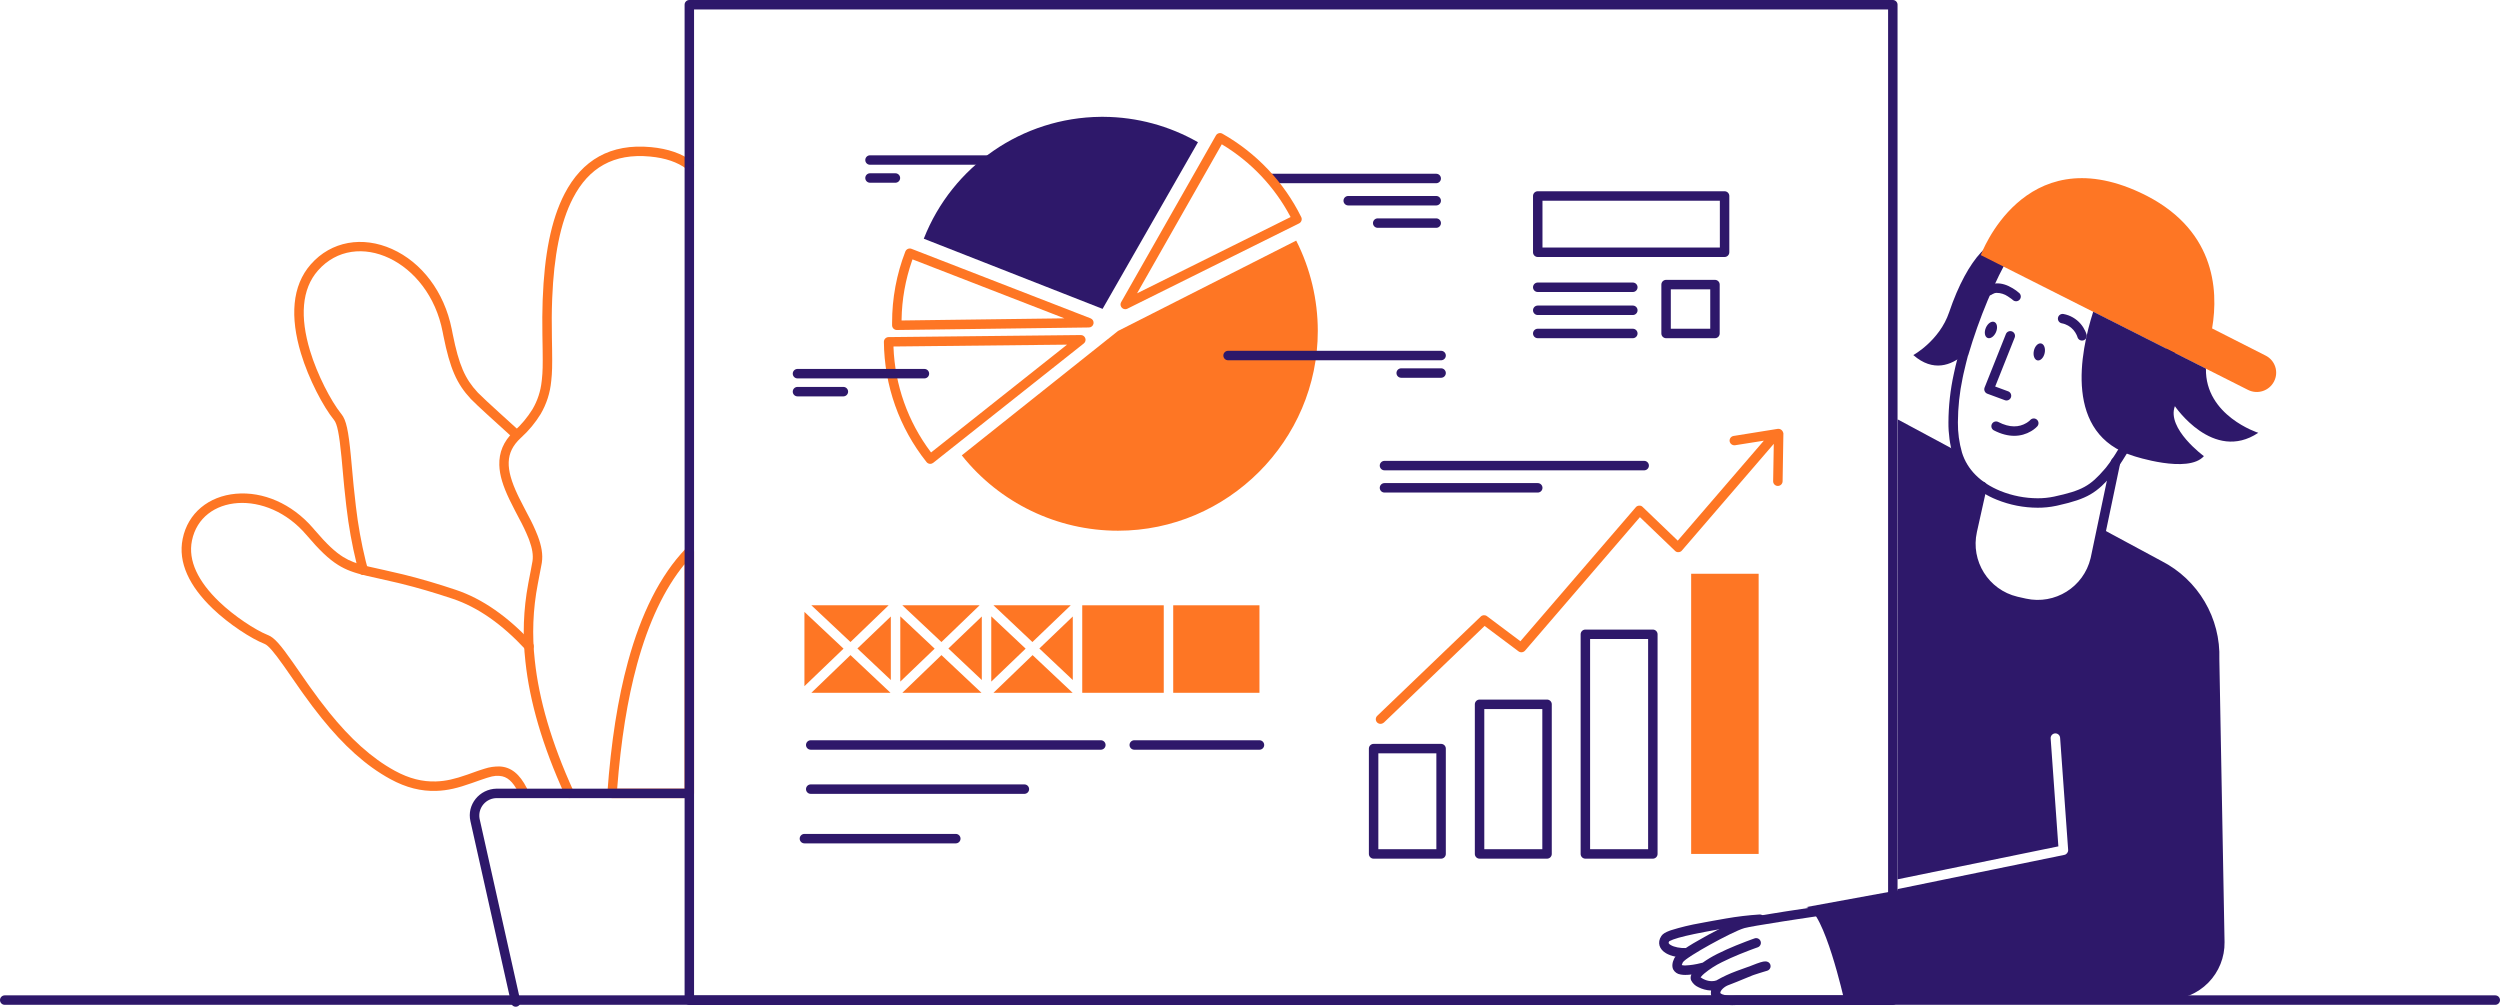
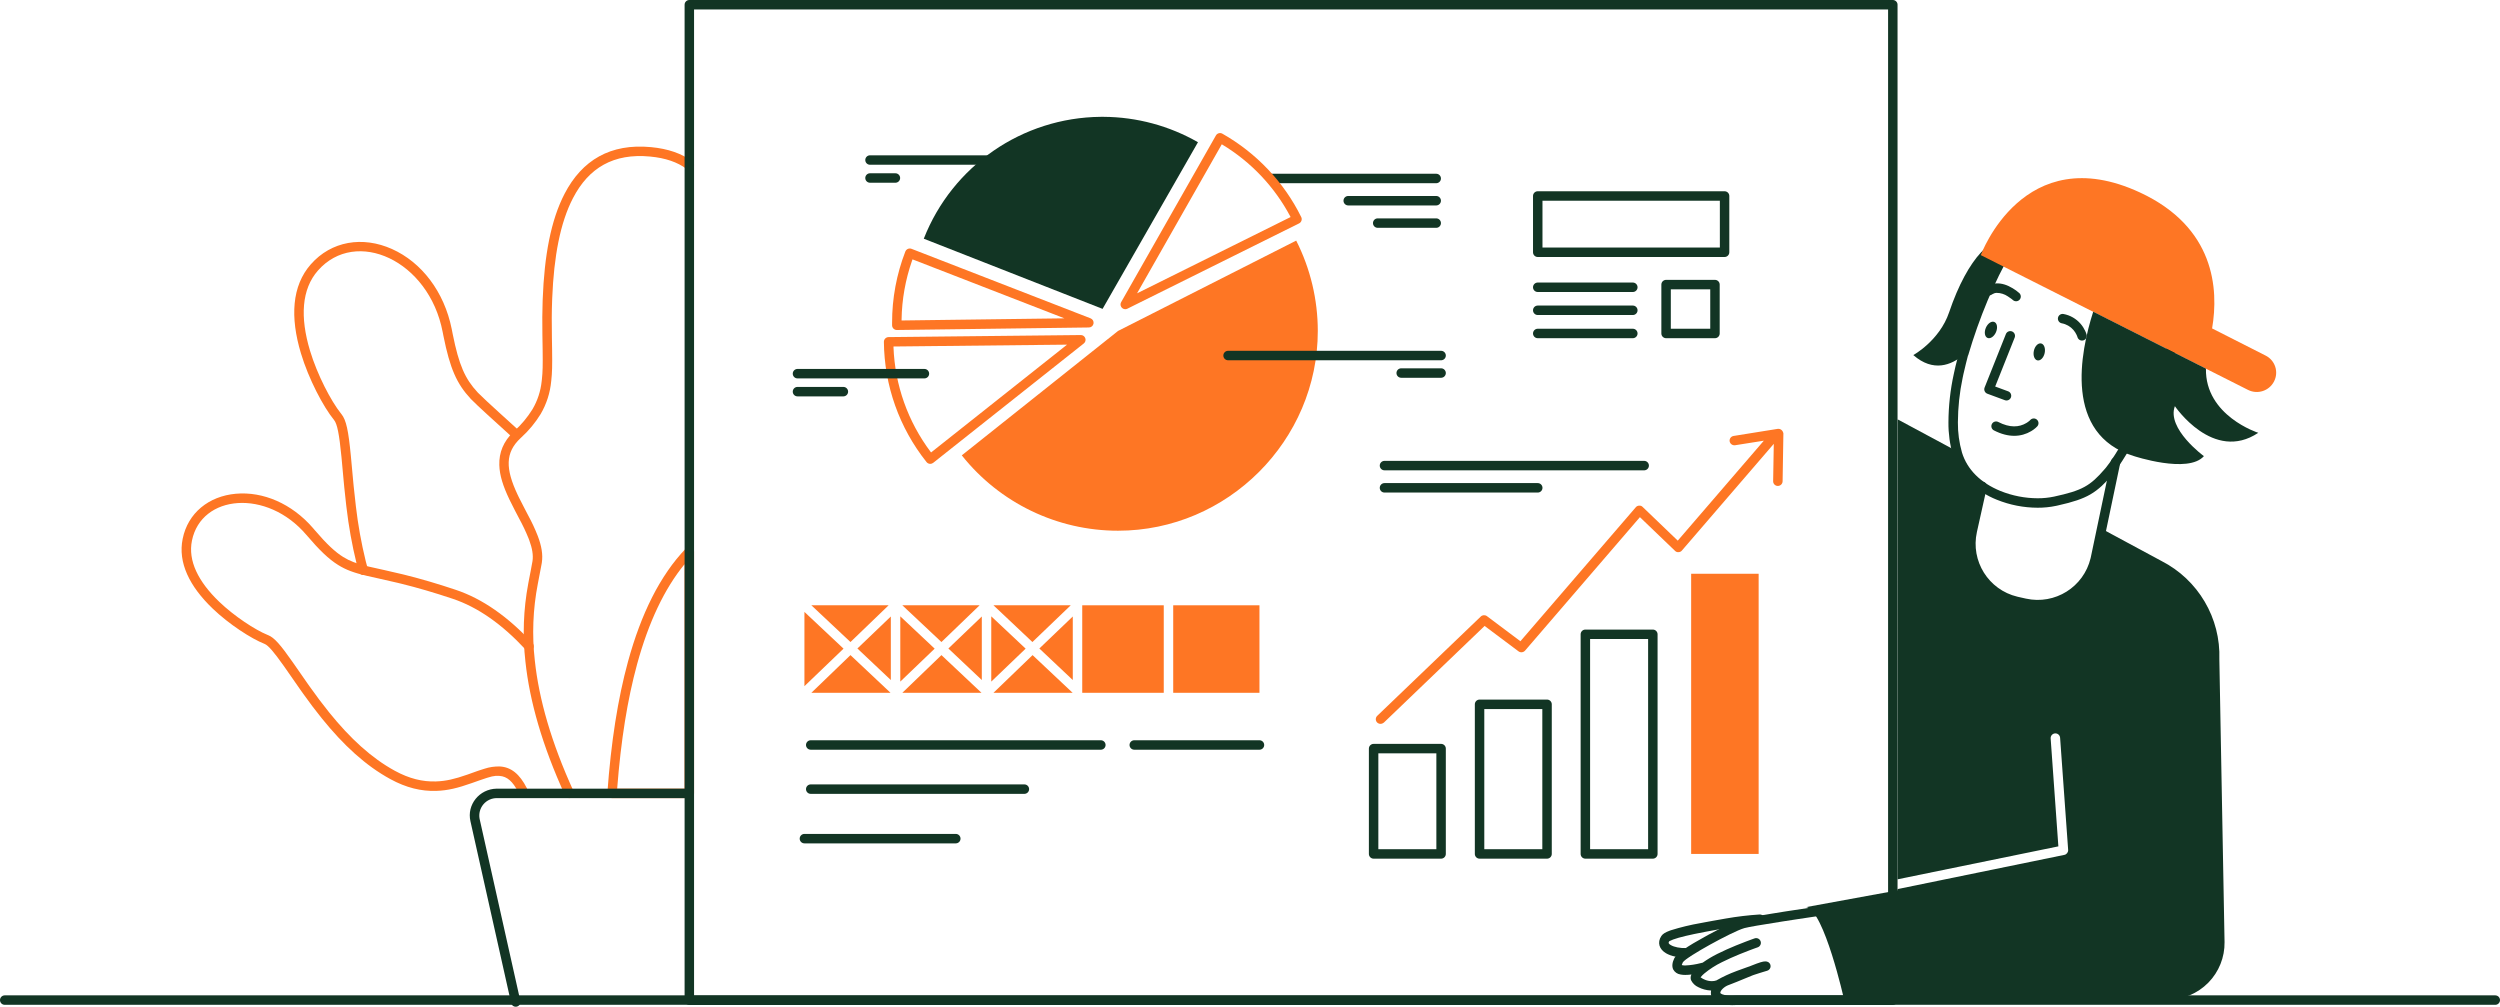
<svg xmlns="http://www.w3.org/2000/svg" viewBox="0 0 1585.6 638.5">
  <g id="graphs_and_statistics_outline_II" data-name="graphs and statistics/outline_II" transform="translate(2.6 2.6)">
    <g id="graphs_and_statistics_outline_II-2" data-name="graphs and statistics/outline_II">
      <g id="graphs_and_statistics_outline_II-3" data-name="graphs and statistics_outline_II">
        <g id="flower_1_" transform="translate(115 93)">
          <g id="leaves_1_">
            <g id="leaf_IV_1_" transform="translate(72 60)">
              <path id="Path" d="M10.529,14.177C23.51-.563,43.377-3.859,62.046,4.522,80.732,12.911,95.118,31.493,99.884,55.27l.472,2.411.164.822c3.947,19.6,7.747,28.251,15.8,36.919l.28.3c4.264,4.432,22.753,20.943,25.431,23.452a3,3,0,1,1-4.1,4.378l-2.583-2.357c-6.035-5.469-19.816-17.872-23.284-21.539l-.137-.146c-8.906-9.586-13.139-19.224-17.287-39.818q-.251-1.247-.505-2.565c-8.709-45.49-55.049-66.293-79.1-38.981C4.647,29.933,3.6,47.719,10,68.969c4.613,15.316,13.293,31.91,19.623,39.848l.282.35c3.119,3.835,4.464,10.639,6,26.487l1.477,16.056.314,3.253c.451,4.577.9,8.666,1.394,12.706a282.075,282.075,0,0,0,6.21,34.616q.658,2.617,1.37,5.167a3,3,0,1,1-5.779,1.615q-.734-2.626-1.41-5.319A287.893,287.893,0,0,1,33.134,168.4l-.229-1.893c-.413-3.482-.795-7.042-1.18-10.951l-.4-4.19c-.339-3.644-1.077-11.822-1.225-13.4l-.164-1.722c-1.384-14.24-2.661-20.81-4.679-23.291-6.851-8.4-16.091-25.966-21-42.255C-2.679,47.67-1.514,27.851,10.529,14.177Z" transform="translate(-2.98 -2.159)" fill="#fe7624" />
            </g>
            <g id="leaf_II_1_" transform="translate(0 220)">
              <path id="Path-2" data-name="Path" d="M34.433.191C51.6-1.342,69.878,6.4,83.3,21.906l1.3,1.518c7.505,8.741,12.78,13.7,17.923,16.892,4.256,2.644,8.529,4.225,15.686,5.954l1.029.242c2.6.586,15.466,3.429,20.74,4.721l2.185.542c9.852,2.473,20.012,5.432,31.624,9.321C191,66.833,207.176,78.333,222.537,94.9a3,3,0,1,1-4.4,4.079c-14.726-15.884-30.1-26.809-46.253-32.195-11.891-3.982-22.217-6.971-32.26-9.461l-2.695-.654c-6.355-1.505-18.525-4.187-19.487-4.415-8.109-1.925-13.063-3.723-18.087-6.844C93.381,41.7,87.5,36.1,79.152,26.284,54.177-3.1,12.516.622,6.576,29.946,3.969,42.613,10.529,55.9,23.9,68.726,33.543,77.97,46.645,86.5,54.44,89.691l.392.158c4.013,1.572,7.906,6.125,15.681,17.221l9.01,12.948,1.62,2.3c4.366,6.145,8.33,11.44,12.4,16.482,13.414,16.619,26.887,29.011,41.737,37.111,9.1,4.982,17.588,7.025,26.045,6.749,6.346-.207,11.949-1.534,19.916-4.321l5.895-2.108,1.4-.488c1.333-.457,2.474-.825,3.573-1.147a28.826,28.826,0,0,1,9.735-1.434c7.08.387,12.572,4.711,17.172,13.827a3,3,0,1,1-5.357,2.7c-3.638-7.21-7.3-10.172-11.882-10.522l-.541-.031c-3.041-.146-4.588.161-12.359,2.87l-4.9,1.728c-8.892,3.151-15.167,4.682-22.455,4.92-9.534.311-19.088-1.988-29.119-7.481-15.639-8.53-29.662-21.427-43.528-38.607-3.911-4.845-7.714-9.9-11.843-15.683l-1.848-2.608-9.57-13.747-.945-1.342c-6.163-8.708-9.641-12.733-11.918-13.71l-.113-.046c-8.482-3.35-22.526-12.44-32.887-22.375C5.042,58.956-2.412,43.853.7,28.746,4,12.429,17.211,1.728,34.433.191Z" transform="translate(-2.437 -2.641)" fill="#fe7624" />
            </g>
            <path id="Path-3" data-name="Path" d="M41.4,29.935C52.489,8.562,70.505-2.093,96.208.341c10.826,1.012,19.489,4.041,26.114,8.982a3,3,0,1,1-3.587,4.81c-5.686-4.24-13.3-6.9-23.089-7.818C72.462,4.12,56.725,13.426,46.729,32.7c-8.09,15.6-12.083,36.853-13.161,63.38l-.042,1.064c-.3,7.931-.315,14.223-.152,24.33l.125,7.616c.141,10.032.035,14.249-.539,19.418l-.031.273a50.385,50.385,0,0,1-6.7,20.856A68.8,68.8,0,0,1,14.07,184.362l-.594.559c-9.8,9.15-9.6,19.453-1.84,35.9l.78,1.625c.96,1.969,2,4,3.629,7.109l2.349,4.5a111.528,111.528,0,0,1,6,12.879c2.415,6.352,3.36,11.8,2.6,16.844l-.148.9c-.582,3.348-2.239,11.714-2.415,12.67a160.322,160.322,0,0,0-1.89,48.686c2.612,24.435,10.383,51.778,24.617,82.954a3,3,0,1,1-5.458,2.492c-14.494-31.746-22.441-59.711-25.125-84.808a165.812,165.812,0,0,1,1.773-49.4l.27-1.464c.444-2.309,2.144-10.918,2.445-12.918.563-3.741-.144-8.048-2.071-13.274l-.38-1a117.438,117.438,0,0,0-6-12.676l-2.764-5.291c-1.447-2.783-2.4-4.683-3.384-6.733C2.351,215.3.2,208.51.013,201.977-.215,194.028,2.634,187.008,9,180.895l.379-.359a63.962,63.962,0,0,0,11.684-13.96,44.021,44.021,0,0,0,5.819-17.764l.141-1.222c.515-4.755.61-8.865.474-18.507l-.158-9.816c-.118-8.409-.092-14.235.146-21.123l.044-1.227C28.575,69.084,32.708,46.7,41.4,29.935Z" transform="translate(199.071 -2.628)" fill="#fe7624" />
            <path id="Path-4" data-name="Path" d="M52,159.306H3a3,3,0,0,1-2.993-3.217C2.371,123.569,6.652,96.31,13.094,72.752c2.084-7.62,4.417-14.9,6.935-21.63a189.574,189.574,0,0,1,8.388-19.245,145.007,145.007,0,0,1,9.911-16.763A114.894,114.894,0,0,1,49.834.931,2.952,2.952,0,0,1,51.977,0,2.986,2.986,0,0,1,55,3.006v153.3A3,3,0,0,1,52,159.306Zm-3-148.4-.128.156C36.231,26.5,26.14,47.792,18.881,74.335c-6.125,22.4-10.259,48.192-12.638,78.849l-.009.122H49Z" transform="translate(267.6 251.294)" fill="#fe7624" />
          </g>
-           <path id="pot_2_" d="M138.353,0a3,3,0,0,1,.176,5.995L138.353,6h-121A11.074,11.074,0,0,0,6.223,19.079L32.081,134.645a3,3,0,0,1-5.812,1.481l-.043-.171L.429,20.672C-1.986,10.165,6.095.2,17.021,0l.332,0Z" transform="translate(180.347 404.6)" fill="#2e186a" />
+           <path id="pot_2_" d="M138.353,0a3,3,0,0,1,.176,5.995L138.353,6h-121A11.074,11.074,0,0,0,6.223,19.079L32.081,134.645a3,3,0,0,1-5.812,1.481l-.043-.171L.429,20.672C-1.986,10.165,6.095.2,17.021,0l.332,0Z" transform="translate(180.347 404.6)" fill="#123524" />
        </g>
        <g id="whiteboard_2_" transform="translate(434)">
-           <path id="shape_15_" d="M766.3,637.4H3a3,3,0,0,1-3-3V3A3,3,0,0,1,3,0H766.3a3,3,0,0,1,3,3V634.4A3,3,0,0,1,766.3,637.4ZM6,6V631.4H763.3V6Z" transform="translate(-2.4 -2.6)" fill="#2e186a" />
+           <path id="shape_15_" d="M766.3,637.4H3a3,3,0,0,1-3-3V3A3,3,0,0,1,3,0H766.3a3,3,0,0,1,3,3V634.4A3,3,0,0,1,766.3,637.4ZM6,6V631.4H763.3V6Z" transform="translate(-2.4 -2.6)" fill="#123524" />
          <g id="graph_5_" transform="translate(434 269)">
-             <path id="Rectangle" d="M45.8,72.8H3a3,3,0,0,1-3-3V3A3,3,0,0,1,3,0H45.8a3,3,0,0,1,3,3V69.8A3,3,0,0,1,45.8,72.8ZM6,6V66.8H42.8V6Z" transform="translate(-2.4 200.2)" fill="#2e186a" />
-             <path id="Rectangle-2" data-name="Rectangle" d="M45.8,100.9H3a3,3,0,0,1-3-3V3A3,3,0,0,1,3,0H45.8a3,3,0,0,1,3,3V97.9A3,3,0,0,1,45.8,100.9ZM6,6V94.9H42.8V6Z" transform="translate(64.8 172.1)" fill="#2e186a" />
-             <path id="Rectangle-3" data-name="Rectangle" d="M45.8,145.3H3a3,3,0,0,1-3-3V3A3,3,0,0,1,3,0H45.8a3,3,0,0,1,3,3V142.3A3,3,0,0,1,45.8,145.3ZM6,6H6V139.3H42.8V6H6Z" transform="translate(131.9 127.7)" fill="#2e186a" />
+             <path id="Rectangle" d="M45.8,72.8H3a3,3,0,0,1-3-3V3A3,3,0,0,1,3,0H45.8a3,3,0,0,1,3,3V69.8A3,3,0,0,1,45.8,72.8ZM6,6V66.8H42.8V6Z" transform="translate(-2.4 200.2)" fill="#123524" />
+             <path id="Rectangle-2" data-name="Rectangle" d="M45.8,100.9H3a3,3,0,0,1-3-3V3A3,3,0,0,1,3,0H45.8a3,3,0,0,1,3,3V97.9A3,3,0,0,1,45.8,100.9ZM6,6V94.9H42.8V6Z" transform="translate(64.8 172.1)" fill="#123524" />
+             <path id="Rectangle-3" data-name="Rectangle" d="M45.8,145.3H3a3,3,0,0,1-3-3V3A3,3,0,0,1,3,0H45.8a3,3,0,0,1,3,3V142.3A3,3,0,0,1,45.8,145.3ZM6,6H6V139.3H42.8V6H6Z" transform="translate(131.9 127.7)" fill="#123524" />
            <rect id="Rectangle-4" data-name="Rectangle" width="42.8" height="177.7" transform="translate(202 92.3)" fill="#fe7624" />
            <path id="arrow_1_" d="M257.313.725a3.1,3.1,0,0,0-2.4-.7l-28,4.5a3.011,3.011,0,0,0-2.5,3.4,3.09,3.09,0,0,0,3.4,2.5l18.3-2.9-54.6,63.4-22.3-21.4a2.651,2.651,0,0,0-2.2-.8,2.814,2.814,0,0,0-2.1,1l-73.2,85-21.2-15.9a3.028,3.028,0,0,0-3.9.2l-65.7,63a2.988,2.988,0,0,0-.1,4.2,3.1,3.1,0,0,0,2.2.9,3.439,3.439,0,0,0,2.1-.8l63.9-61.3,21.5,16.1a3.077,3.077,0,0,0,4.1-.4l72.9-84.7,22.3,21.4a2.651,2.651,0,0,0,2.2.8,2.814,2.814,0,0,0,2.1-1l58.3-67.7-.4,23.7a2.946,2.946,0,0,0,3,3h0a3.009,3.009,0,0,0,3-3l.5-30.3A3.738,3.738,0,0,0,257.313.725Z" transform="translate(1.987 0.375)" fill="#fe7624" />
          </g>
          <g id="layout_II_1_" transform="translate(73 381)">
            <g id="lines_8_" transform="translate(0 88)">
-               <path id="Path-5" data-name="Path" d="M187,0a3,3,0,0,1,.176,5.995L187,6H3A3,3,0,0,1,2.824.005L3,0Z" transform="translate(1.6 -2.1)" fill="#2e186a" />
-               <path id="Path-6" data-name="Path" d="M138.5,0a3,3,0,0,1,.176,5.995L138.5,6H3A3,3,0,0,1,2.824.005L3,0Z" transform="translate(1.6 25.9)" fill="#2e186a" />
-               <path id="Path-7" data-name="Path" d="M99,0a3,3,0,0,1,.176,5.995L99,6H3A3,3,0,0,1,2.824.005L3,0Z" transform="translate(-2.4 57.3)" fill="#2e186a" />
-               <path id="Path-8" data-name="Path" d="M82.4,0a3,3,0,0,1,.176,5.995L82.4,6H3A3,3,0,0,1,2.824.005L3,0Z" transform="translate(206.8 -2.1)" fill="#2e186a" />
+               <path id="Path-5" data-name="Path" d="M187,0a3,3,0,0,1,.176,5.995L187,6H3A3,3,0,0,1,2.824.005L3,0Z" transform="translate(1.6 -2.1)" fill="#123524" />
+               <path id="Path-6" data-name="Path" d="M138.5,0a3,3,0,0,1,.176,5.995L138.5,6H3A3,3,0,0,1,2.824.005L3,0Z" transform="translate(1.6 25.9)" fill="#123524" />
+               <path id="Path-7" data-name="Path" d="M99,0a3,3,0,0,1,.176,5.995L99,6H3A3,3,0,0,1,2.824.005L3,0Z" transform="translate(-2.4 57.3)" fill="#123524" />
+               <path id="Path-8" data-name="Path" d="M82.4,0a3,3,0,0,1,.176,5.995L82.4,6H3A3,3,0,0,1,2.824.005L3,0Z" transform="translate(206.8 -2.1)" fill="#123524" />
            </g>
            <g id="oragne_bar">
              <path id="Path-9" data-name="Path" d="M0,20.3l21.2,20V0Z" transform="translate(91.9 7.4)" fill="#fe7624" />
              <path id="Path-10" data-name="Path" d="M0,41.4,21.8,20.5,0,0Z" transform="translate(61.4 7.3)" fill="#fe7624" />
              <path id="Path-11" data-name="Path" d="M49,0H0L24.7,23.3Z" transform="translate(120.5 0.3)" fill="#fe7624" />
              <path id="Path-12" data-name="Path" d="M24.8,0,0,23.9H50.2Z" transform="translate(62.7 31.9)" fill="#fe7624" />
              <path id="Path-13" data-name="Path" d="M0,41.4,21.8,20.5,0,0Z" transform="translate(119.1 7.3)" fill="#fe7624" />
              <path id="Path-14" data-name="Path" d="M0,0V47.1L24.8,23.3Z" transform="translate(0.6 4.5)" fill="#fe7624" />
              <path id="Path-15" data-name="Path" d="M24.8,0,0,23.9H50.2Z" transform="translate(5 31.9)" fill="#fe7624" />
              <path id="Path-16" data-name="Path" d="M49,0H0L24.8,23.3Z" transform="translate(5 0.3)" fill="#fe7624" />
              <path id="Path-17" data-name="Path" d="M21.2,40.3V0L0,20.3Z" transform="translate(149.6 7.4)" fill="#fe7624" />
              <path id="Path-18" data-name="Path" d="M0,20.3l21.2,20V0Z" transform="translate(34.2 7.4)" fill="#fe7624" />
              <path id="Path-19" data-name="Path" d="M24.8,0,0,23.9H50.2Z" transform="translate(120.5 31.9)" fill="#fe7624" />
              <path id="Path-20" data-name="Path" d="M49,0H0L24.8,23.3Z" transform="translate(62.7 0.3)" fill="#fe7624" />
              <path id="Path-21" data-name="Path" d="M51.7,0H0V55.5H51.7Z" transform="translate(176.8 0.3)" fill="#fe7624" />
              <path id="Path-22" data-name="Path" d="M54.7,0H0V55.5H54.7Z" transform="translate(234.5 0.3)" fill="#fe7624" />
              <path id="Path-23" data-name="Path" d="M.4.45c.1.1.1.1.2.1V.45Z" transform="translate(170.2 55.35)" fill="#fe7624" />
            </g>
          </g>
          <g id="layout_3_" transform="translate(538 121)">
-             <path id="Rectangle-5" data-name="Rectangle" d="M34,37H3a3,3,0,0,1-3-3V3A3,3,0,0,1,3,0H34a3,3,0,0,1,3,3V34A3,3,0,0,1,34,37ZM6,6V31H31V6Z" transform="translate(79.1 53.9)" fill="#2e186a" />
-             <path id="Rectangle-6" data-name="Rectangle" d="M121.5,41.7H3a3,3,0,0,1-3-3V3A3,3,0,0,1,3,0H121.5a3,3,0,0,1,3,3V38.7A3,3,0,0,1,121.5,41.7ZM6,6V35.7H118.5V6Z" transform="translate(-2.3 -2.3)" fill="#2e186a" />
-             <path id="Path-24" data-name="Path" d="M63.3,0a3,3,0,0,1,.176,5.995L63.3,6H3A3,3,0,0,1,2.824.005L3,0Z" transform="translate(-2.3 84.9)" fill="#2e186a" />
-             <path id="Path-25" data-name="Path" d="M63.3,0a3,3,0,0,1,.176,5.995L63.3,6H3A3,3,0,0,1,2.824.005L3,0Z" transform="translate(-2.3 70.2)" fill="#2e186a" />
-             <path id="Path-26" data-name="Path" d="M63.3,0a3,3,0,0,1,.176,5.995L63.3,6H3A3,3,0,0,1,2.824.005L3,0Z" transform="translate(-2.3 55.6)" fill="#2e186a" />
+             <path id="Rectangle-5" data-name="Rectangle" d="M34,37H3a3,3,0,0,1-3-3V3A3,3,0,0,1,3,0H34a3,3,0,0,1,3,3V34A3,3,0,0,1,34,37ZM6,6V31H31V6Z" transform="translate(79.1 53.9)" fill="#123524" />
+             <path id="Rectangle-6" data-name="Rectangle" d="M121.5,41.7H3a3,3,0,0,1-3-3V3A3,3,0,0,1,3,0H121.5a3,3,0,0,1,3,3V38.7A3,3,0,0,1,121.5,41.7ZM6,6V35.7H118.5V6Z" transform="translate(-2.3 -2.3)" fill="#123524" />
+             <path id="Path-24" data-name="Path" d="M63.3,0a3,3,0,0,1,.176,5.995L63.3,6H3A3,3,0,0,1,2.824.005L3,0Z" transform="translate(-2.3 84.9)" fill="#123524" />
+             <path id="Path-25" data-name="Path" d="M63.3,0a3,3,0,0,1,.176,5.995L63.3,6H3A3,3,0,0,1,2.824.005L3,0Z" transform="translate(-2.3 70.2)" fill="#123524" />
+             <path id="Path-26" data-name="Path" d="M63.3,0a3,3,0,0,1,.176,5.995L63.3,6H3A3,3,0,0,1,2.824.005L3,0Z" transform="translate(-2.3 55.6)" fill="#123524" />
          </g>
          <g id="lines_7_" transform="translate(441 292)">
-             <path id="Path-27" data-name="Path" d="M167.7,0a3,3,0,0,1,.176,5.995L167.7,6H3A3,3,0,0,1,2.824.005L3,0Z" transform="translate(-2.5 -2.3)" fill="#2e186a" />
-             <path id="Path-28" data-name="Path" d="M100.2,0a3,3,0,0,1,.176,5.995L100.2,6H3A3,3,0,0,1,2.824.005L3,0Z" transform="translate(-2.5 11.8)" fill="#2e186a" />
+             <path id="Path-27" data-name="Path" d="M167.7,0a3,3,0,0,1,.176,5.995L167.7,6H3A3,3,0,0,1,2.824.005L3,0Z" transform="translate(-2.5 -2.3)" fill="#123524" />
+             <path id="Path-28" data-name="Path" d="M100.2,0a3,3,0,0,1,.176,5.995L100.2,6H3A3,3,0,0,1,2.824.005L3,0Z" transform="translate(-2.5 11.8)" fill="#123524" />
          </g>
          <g id="circle_graph_4_" transform="translate(69 71)">
            <path id="Path-29" data-name="Path" d="M99.1,57.3,212.1,0a126.927,126.927,0,0,1,13.7,57.3c0,69.5-57.2,126.7-126.7,126.7A126.586,126.586,0,0,1,0,136.2Z" transform="translate(104.4 79)" fill="#fe7624" />
-             <path id="Path-30" data-name="Path" d="M107.7,0a3,3,0,0,1,.176,5.995L107.7,6H3A3,3,0,0,1,2.824.005L3,0Z" transform="translate(297.6 36.6)" fill="#2e186a" />
-             <path id="Path-31" data-name="Path" d="M58.8,0a3,3,0,0,1,.176,5.995L58.8,6H3A3,3,0,0,1,2.824.005L3,0Z" transform="translate(346.5 50.7)" fill="#2e186a" />
-             <path id="Path-32" data-name="Path" d="M40.1,0a3,3,0,0,1,.176,5.995L40.1,6H3A3,3,0,0,1,2.824.005L3,0Z" transform="translate(365.2 64.9)" fill="#2e186a" />
-             <path id="Path-33" data-name="Path" d="M138.1,0a3,3,0,0,1,.176,5.995L138.1,6H3A3,3,0,0,1,2.824.005L3,0Z" transform="translate(270.3 148.9)" fill="#2e186a" />
-             <path id="Path-34" data-name="Path" d="M28.3,0a3,3,0,0,1,.176,5.995L28.3,6H3A3,3,0,0,1,2.824.005L3,0Z" transform="translate(380.1 160)" fill="#2e186a" />
+             <path id="Path-30" data-name="Path" d="M107.7,0a3,3,0,0,1,.176,5.995L107.7,6H3A3,3,0,0,1,2.824.005L3,0Z" transform="translate(297.6 36.6)" fill="#123524" />
+             <path id="Path-31" data-name="Path" d="M58.8,0a3,3,0,0,1,.176,5.995L58.8,6H3A3,3,0,0,1,2.824.005L3,0Z" transform="translate(346.5 50.7)" fill="#123524" />
+             <path id="Path-32" data-name="Path" d="M40.1,0a3,3,0,0,1,.176,5.995L40.1,6H3A3,3,0,0,1,2.824.005L3,0Z" transform="translate(365.2 64.9)" fill="#123524" />
+             <path id="Path-33" data-name="Path" d="M138.1,0a3,3,0,0,1,.176,5.995L138.1,6H3A3,3,0,0,1,2.824.005L3,0Z" transform="translate(270.3 148.9)" fill="#123524" />
+             <path id="Path-34" data-name="Path" d="M28.3,0a3,3,0,0,1,.176,5.995L28.3,6H3A3,3,0,0,1,2.824.005L3,0Z" transform="translate(380.1 160)" fill="#123524" />
            <g id="Group" transform="translate(46 27)">
-               <path id="Path-35" data-name="Path" d="M83.5,0a3,3,0,0,1,.176,5.995L83.5,6H3A3,3,0,0,1,2.824.005L3,0Z" transform="translate(-2.8 -2.1)" fill="#2e186a" />
-               <path id="Path-36" data-name="Path" d="M19.1,0a3,3,0,0,1,.176,5.995L19.1,6H3A3,3,0,0,1,2.824.005L3,0Z" transform="translate(-2.8 9.3)" fill="#2e186a" />
+               <path id="Path-35" data-name="Path" d="M83.5,0a3,3,0,0,1,.176,5.995L83.5,6H3A3,3,0,0,1,2.824.005L3,0Z" transform="translate(-2.8 -2.1)" fill="#123524" />
+               <path id="Path-36" data-name="Path" d="M19.1,0a3,3,0,0,1,.176,5.995L19.1,6H3A3,3,0,0,1,2.824.005L3,0Z" transform="translate(-2.8 9.3)" fill="#123524" />
            </g>
            <path id="Path-37" data-name="Path" d="M29.4,81.7h0a2.986,2.986,0,0,1-2.35-1.133A124.147,124.147,0,0,1,0,4.332,3,3,0,0,1,2.968,1.3L124.868,0h.036a2.963,2.963,0,0,1,2.83,2.015,2.934,2.934,0,0,1-.97,3.337l-95.5,75.7A2.968,2.968,0,0,1,29.4,81.7ZM116.169,6.092,6.07,7.267l.016.444a117.947,117.947,0,0,0,23.6,66.447l.233.307Z" transform="translate(55 138.9)" fill="#fe7624" />
            <path id="Path-38" data-name="Path" d="M3,51.7a3,3,0,0,1-3-3V47.1A124.721,124.721,0,0,1,8.4,1.919,3.018,3.018,0,0,1,11.2,0a2.988,2.988,0,0,1,1.085.2l113.6,44.1a3,3,0,0,1-1.047,5.8L3.039,51.7ZM12.949,6.9l-.327.924A118.84,118.84,0,0,0,6.017,45.067l-.007.593,103.3-1.357Z" transform="translate(60.2 83.999)" fill="#fe7624" />
            <path id="Path-39" data-name="Path" d="M3,111.715A3.03,3.03,0,0,1,.4,110.186a2.911,2.911,0,0,1,0-2.968l60.1-105.7A3,3,0,0,1,64.594.391a124.111,124.111,0,0,1,29,22.711,123.093,123.093,0,0,1,21.013,30.172,3.005,3.005,0,0,1-1.356,4.013l-108.9,54.1A3.021,3.021,0,0,1,3,111.715ZM64.222,7.121,10.477,101.643l97.389-48.382-.189-.359a117.828,117.828,0,0,0-43.1-45.568Z" transform="translate(205.085 10.799)" fill="#fe7624" />
-             <path id="Path-40" data-name="Path" d="M173.9,16.1A121.894,121.894,0,0,0,114.2,0h-2A121.762,121.762,0,0,0,0,77.3l113.4,44.5Z" transform="translate(80.3 0.5)" fill="#2e186a" />
-             <path id="Path-41" data-name="Path" d="M83.5,0a3,3,0,0,1,.176,5.995L83.5,6H3A3,3,0,0,1,2.824.005L3,0Z" transform="translate(-2.8 160.4)" fill="#2e186a" />
-             <path id="Path-42" data-name="Path" d="M32.1,0a3,3,0,0,1,.176,5.995L32.1,6H3A3,3,0,0,1,2.824.005L3,0Z" transform="translate(-2.8 171.8)" fill="#2e186a" />
+             <path id="Path-40" data-name="Path" d="M173.9,16.1A121.894,121.894,0,0,0,114.2,0h-2A121.762,121.762,0,0,0,0,77.3l113.4,44.5Z" transform="translate(80.3 0.5)" fill="#123524" />
+             <path id="Path-41" data-name="Path" d="M83.5,0a3,3,0,0,1,.176,5.995L83.5,6H3A3,3,0,0,1,2.824.005L3,0Z" transform="translate(-2.8 160.4)" fill="#123524" />
+             <path id="Path-42" data-name="Path" d="M32.1,0a3,3,0,0,1,.176,5.995L32.1,6H3A3,3,0,0,1,2.824.005L3,0Z" transform="translate(-2.8 171.8)" fill="#123524" />
          </g>
        </g>
        <g id="man_7_" transform="translate(1052 110)">
          <g id="hand_II_7_" transform="translate(0 463)">
-             <path id="Path-43" data-name="Path" d="M63.732.006a3,3,0,0,1,.374,5.988A188.984,188.984,0,0,0,44.926,8.2l-8.46,1.486-3.665.661c-.927.17-1.82.335-2.69.5l-1.291.244c-9.329,1.775-16.028,3.342-19.927,4.78A15.449,15.449,0,0,0,6.77,16.8c-.121.068-.224.131-.306.186l-.119.084c-.586.946-.407,1.444.921,2.254l.172.1c2.148,1.263,5.839,2.008,9.676,1.875a3,3,0,1,1,.207,6c-4.894.169-9.692-.8-12.924-2.7C.115,22.08-1.36,17.848,1.412,13.653c.941-1.432,2.674-2.406,5.4-3.413l.619-.222A147.572,147.572,0,0,1,26.369,5.449L29,4.948c1.539-.289,3.143-.583,4.883-.9L42.4,2.545A194.988,194.988,0,0,1,63.732.006Z" transform="translate(-2.319 4.4)" fill="#2e186a" />
-             <path id="Path-44" data-name="Path" d="M37.843,64.487c-4.187,0-7.469-.641-9.756-1.906a6.488,6.488,0,0,1-3.66-5.665l-.005-.24a7.115,7.115,0,0,1,.109-1.283l.033-.175-.284-.012A19.194,19.194,0,0,1,16.451,53.1a9.379,9.379,0,0,1-4.606-4.454l-.069-.194a4.6,4.6,0,0,1,.282-3.316l.032-.074-.2.026a30.727,30.727,0,0,1-3.679.25A15.41,15.41,0,0,1,5.354,45.1L5.1,45.045A6.2,6.2,0,0,1,.537,41.86c-.9-1.876-.655-4.39.69-7.079,1.4-2.865,7.819-7.353,20.192-14.125l1.86-1.01c8.507-4.577,16.819-8.528,20.215-9.608l.59-.176C46.851,9.09,55.754,7.545,71.3,5.139l3.322-.511c4.2-.643,8.7-1.323,13.4-2.021L99.971.846,105.6.031a3,3,0,0,1,3.3,2.094l.047.171,14.1,58.4a3,3,0,0,1-2.741,3.7l-.175.005h-79.5l-.342.02C39.442,64.464,38.622,64.487,37.843,64.487ZM58.91,36.754a4.777,4.777,0,0,1,.991.1l.085.019a3,3,0,0,1,.158,5.81l-.87.254-1.6.481c-.8.243-1.526.469-2.233.691l-.592.187c-.924.294-1.817.583-2.652.859L51.17,45.5l-3.256,1.324L41.03,49.654c-2.079.846-3.417,1.372-4.769,1.876l-.537.2c-2.951,1.047-5.314,3.535-5.3,4.9,0,.288.2.563,1.135.971a16.482,16.482,0,0,0,6.149.9c.687,0,1.418-.02,2.175-.06l.454-.026.186-.006H116.31L103.746,6.36,96.788,7.375,88.906,8.541c-3.577.533-6.73,1.006-9.639,1.448L69.92,11.426c-13.461,2.1-21.822,3.553-24.178,4.2l-.2.057C41.6,16.813,31.832,21.747,23.9,26.138c-7.446,4.123-16.444,9.558-17.3,11.3a7.23,7.23,0,0,0-.56,1.414l-.034.154L6,39.082l.155.047.215.052A8.883,8.883,0,0,0,8.2,39.34a47.587,47.587,0,0,0,9.872-1.508l1.17-.279.054-.04a69.667,69.667,0,0,1,8.969-5.383l.409-.208c1.768-.892,3.735-1.823,5.847-2.767,3.66-1.636,7.734-3.307,12.109-4.969l1.21-.456c.57-.213,1.145-.426,1.711-.634l1.372-.5,1.222-.433a3,3,0,0,1,2.128,5.608l-1.623.581-1.038.376c-.952.349-1.912.707-2.853,1.065-4.269,1.622-8.236,3.249-11.79,4.838-2.031.908-3.912,1.8-5.591,2.646a56.272,56.272,0,0,0-11.135,7.161A17.141,17.141,0,0,0,18.03,46.68l-.12.158.185.145a11.582,11.582,0,0,0,2.741,1.48,11.723,11.723,0,0,0,4.2.825,8.749,8.749,0,0,0,2.89-.471L28,48.792l.254-.154A82.418,82.418,0,0,1,40.379,43l.653-.252c2.045-.783,4.257-1.584,6.574-2.38l1.422-.482,1.39-.556C55.268,37.4,57.411,36.754,58.91,36.754Z" transform="translate(6.078 -2.6)" fill="#2e186a" />
+             <path id="Path-43" data-name="Path" d="M63.732.006a3,3,0,0,1,.374,5.988A188.984,188.984,0,0,0,44.926,8.2l-8.46,1.486-3.665.661c-.927.17-1.82.335-2.69.5l-1.291.244c-9.329,1.775-16.028,3.342-19.927,4.78A15.449,15.449,0,0,0,6.77,16.8c-.121.068-.224.131-.306.186l-.119.084c-.586.946-.407,1.444.921,2.254l.172.1c2.148,1.263,5.839,2.008,9.676,1.875a3,3,0,1,1,.207,6c-4.894.169-9.692-.8-12.924-2.7C.115,22.08-1.36,17.848,1.412,13.653c.941-1.432,2.674-2.406,5.4-3.413l.619-.222A147.572,147.572,0,0,1,26.369,5.449L29,4.948c1.539-.289,3.143-.583,4.883-.9L42.4,2.545A194.988,194.988,0,0,1,63.732.006Z" transform="translate(-2.319 4.4)" fill="#123524" />
+             <path id="Path-44" data-name="Path" d="M37.843,64.487c-4.187,0-7.469-.641-9.756-1.906a6.488,6.488,0,0,1-3.66-5.665l-.005-.24a7.115,7.115,0,0,1,.109-1.283l.033-.175-.284-.012A19.194,19.194,0,0,1,16.451,53.1a9.379,9.379,0,0,1-4.606-4.454l-.069-.194a4.6,4.6,0,0,1,.282-3.316l.032-.074-.2.026a30.727,30.727,0,0,1-3.679.25A15.41,15.41,0,0,1,5.354,45.1L5.1,45.045A6.2,6.2,0,0,1,.537,41.86c-.9-1.876-.655-4.39.69-7.079,1.4-2.865,7.819-7.353,20.192-14.125l1.86-1.01c8.507-4.577,16.819-8.528,20.215-9.608l.59-.176C46.851,9.09,55.754,7.545,71.3,5.139l3.322-.511c4.2-.643,8.7-1.323,13.4-2.021L99.971.846,105.6.031a3,3,0,0,1,3.3,2.094l.047.171,14.1,58.4a3,3,0,0,1-2.741,3.7l-.175.005h-79.5l-.342.02C39.442,64.464,38.622,64.487,37.843,64.487ZM58.91,36.754a4.777,4.777,0,0,1,.991.1l.085.019a3,3,0,0,1,.158,5.81l-.87.254-1.6.481c-.8.243-1.526.469-2.233.691l-.592.187c-.924.294-1.817.583-2.652.859L51.17,45.5l-3.256,1.324L41.03,49.654c-2.079.846-3.417,1.372-4.769,1.876l-.537.2c-2.951,1.047-5.314,3.535-5.3,4.9,0,.288.2.563,1.135.971a16.482,16.482,0,0,0,6.149.9c.687,0,1.418-.02,2.175-.06l.454-.026.186-.006H116.31L103.746,6.36,96.788,7.375,88.906,8.541c-3.577.533-6.73,1.006-9.639,1.448L69.92,11.426c-13.461,2.1-21.822,3.553-24.178,4.2l-.2.057C41.6,16.813,31.832,21.747,23.9,26.138c-7.446,4.123-16.444,9.558-17.3,11.3a7.23,7.23,0,0,0-.56,1.414l-.034.154L6,39.082l.155.047.215.052A8.883,8.883,0,0,0,8.2,39.34a47.587,47.587,0,0,0,9.872-1.508l1.17-.279.054-.04a69.667,69.667,0,0,1,8.969-5.383l.409-.208c1.768-.892,3.735-1.823,5.847-2.767,3.66-1.636,7.734-3.307,12.109-4.969l1.21-.456c.57-.213,1.145-.426,1.711-.634l1.372-.5,1.222-.433a3,3,0,0,1,2.128,5.608l-1.623.581-1.038.376c-.952.349-1.912.707-2.853,1.065-4.269,1.622-8.236,3.249-11.79,4.838-2.031.908-3.912,1.8-5.591,2.646a56.272,56.272,0,0,0-11.135,7.161A17.141,17.141,0,0,0,18.03,46.68l-.12.158.185.145a11.582,11.582,0,0,0,2.741,1.48,11.723,11.723,0,0,0,4.2.825,8.749,8.749,0,0,0,2.89-.471L28,48.792l.254-.154A82.418,82.418,0,0,1,40.379,43l.653-.252c2.045-.783,4.257-1.584,6.574-2.38l1.422-.482,1.39-.556C55.268,37.4,57.411,36.754,58.91,36.754Z" transform="translate(6.078 -2.6)" fill="#123524" />
          </g>
-           <path id="body_5_" d="M262,152.2a67.417,67.417,0,0,0-36.7-62.4L187.6,69.5l-4.1,18.6a37.5,37.5,0,0,1-44.7,28.5l-4.9-1.1a37.5,37.5,0,0,1-28.5-44.7l6.3-28.3c-7.2-5-12.9-11.8-15.6-20.6-.2-.6-.3-1.2-.5-1.7L58,0l-.1,291.7,102-20.9L155,202.3a3.007,3.007,0,0,1,6-.4l5.1,71.1a3.042,3.042,0,0,1-2.4,3.2L57.9,297.9v.8L0,309.3C11.4,311.5,24,368,24,368H229.4a35.94,35.94,0,0,0,35.9-36.5Z" transform="translate(91 153.4)" fill="#2e186a" />
+           <path id="body_5_" d="M262,152.2a67.417,67.417,0,0,0-36.7-62.4L187.6,69.5l-4.1,18.6a37.5,37.5,0,0,1-44.7,28.5l-4.9-1.1a37.5,37.5,0,0,1-28.5-44.7l6.3-28.3c-7.2-5-12.9-11.8-15.6-20.6-.2-.6-.3-1.2-.5-1.7L58,0l-.1,291.7,102-20.9L155,202.3a3.007,3.007,0,0,1,6-.4l5.1,71.1a3.042,3.042,0,0,1-2.4,3.2L57.9,297.9v.8L0,309.3C11.4,311.5,24,368,24,368H229.4a35.94,35.94,0,0,0,35.9-36.5Z" transform="translate(91 153.4)" fill="#123524" />
          <g id="head_10_" transform="translate(158)">
-             <path id="neck_5_" d="M91.865,2.385a3,3,0,0,1,5.9,1.059l-.031.174L84.93,64.653A40.5,40.5,0,0,1,37.3,95.568l-.654-.14-4.9-1.1A40.5,40.5,0,0,1,.833,46.7l.14-.654,6.3-28.3a3,3,0,0,1,5.89,1.131l-.033.173-6.3,28.3A34.495,34.495,0,0,0,32.5,88.345l.556.129,4.9,1.1A34.487,34.487,0,0,0,78.937,63.94l.128-.555Z" transform="translate(34.399 177.499)" fill="#2e186a" />
-             <path id="face_11_" d="M56.557,185.853h0A69.543,69.543,0,0,1,30.739,180.8a53.259,53.259,0,0,1-17.63-11.385,40.344,40.344,0,0,1-10.252-16.8A73.117,73.117,0,0,1,0,131.725a146.844,146.844,0,0,1,3.372-30.606c.69-3.321,1.469-6.612,2.315-9.783.1-.366.186-.69.268-.99l.256-.919.243-.853.269-.915V87.65l.018-.063A340.691,340.691,0,0,1,19.008,52.819,267.358,267.358,0,0,1,34.681,20.93l.662-1.125.28-.466A39.781,39.781,0,0,1,50.551,4.647,40.628,40.628,0,0,1,70.163,0a57.14,57.14,0,0,1,5.976.324A75.666,75.666,0,0,1,94.607,4.855a87.037,87.037,0,0,1,9.3,4.094l1.02.535a93.02,93.02,0,0,1,18.09,12.358,68.717,68.717,0,0,1,12.549,14.6A62.035,62.035,0,0,1,142.913,53a70.011,70.011,0,0,1,2.473,18.211,87.265,87.265,0,0,1-3.908,25.969c-.86,2.838-1.835,5.585-2.9,8.167-.744,1.806-1.3,2.991-1.642,3.668l-.159.316-2.746,5.17q-.57,1.065-1.177,2.194l-1.806,3.347c-3.444,6.357-6.751,12.327-9.83,17.743-.436.765-.792,1.388-1.12,1.959l-1.444,2.51c-6.535,11.288-11.194,18.524-14.244,22.122l-.327.384c-4.593,5.385-8.763,9.609-14.19,12.72-4.809,2.757-10.728,4.763-20.43,6.922l-1.205.265A55.276,55.276,0,0,1,56.557,185.853ZM12.413,89.25h0c-.541,2.085-1.978,7.624-2.937,12.023l-.167.783-.3,1.442A139.4,139.4,0,0,0,6,131.683a67.19,67.19,0,0,0,2.588,19.165c3.331,10.793,11.775,19.229,24.418,24.395a63.712,63.712,0,0,0,23.55,4.611A49.272,49.272,0,0,0,66.986,178.8c17.733-3.855,22.854-6.649,32.233-17.586l.774-.911c2.845-3.423,7.493-10.708,13.813-21.654l1.089-1.893L116,134.815c3.326-5.848,6.943-12.389,10.749-19.443l.413-.768c.827-1.534,1.606-2.988,2.316-4.32l1.857-3.5.3-.6c.066-.134.144-.3.231-.484l.342-.743c.177-.4.335-.754.481-1.1l.338-.8c.991-2.406,1.9-4.97,2.7-7.623a81.282,81.282,0,0,0,3.65-24.181c-.193-24.441-12.735-43.442-37.277-56.477a79.941,79.941,0,0,0-9.607-4.3A69.663,69.663,0,0,0,75.508,6.291,51.181,51.181,0,0,0,70.157,6C57.119,6,47.143,11.673,40.5,22.863l-.645,1.1C29.237,42.168,19.521,65.365,12.5,89.277l-.089-.027Z" transform="translate(23.176 23.568)" fill="#2e186a" />
-             <path id="hair_II_1_" d="M31.9,72.041c5.9-20,15.3-45.3,28.3-67.1a28.965,28.965,0,0,1,1.9-2.9c-10.5-8.2-27.6,8.7-39.4,43.6-6.1,18-22.7,27.1-22.7,27.1,12.7,11.1,24.2,6.3,31.7,0C31.8,72.341,31.8,72.041,31.9,72.041Z" transform="translate(0.9 39.859)" fill="#2e186a" />
-             <path id="nose_9_" d="M13.714,1.891a3,3,0,0,1,5.635,2.054l-.06.166L6.926,35.152l8.214,3.035a3,3,0,0,1,1.831,3.687l-.056.167a3,3,0,0,1-3.687,1.831l-.167-.056-11.1-4.1A3,3,0,0,1,.152,35.959l.061-.169Z" transform="translate(45.899 97.399)" fill="#2e186a" />
-             <ellipse id="eye_II_13_" cx="5.5" cy="3.5" rx="5.5" ry="3.5" transform="matrix(0.394, -0.919, 0.919, 0.394, 44.745, 100.343)" fill="#2e186a" />
-             <ellipse id="eye_13_" cx="5.5" cy="3.5" rx="5.5" ry="3.5" transform="translate(76.18 115.216) rotate(-77.555)" fill="#2e186a" />
-             <path id="brow_II_9_" d="M.059,2.412A3,3,0,0,1,3.589.059,18.8,18.8,0,0,1,14.422,6.3a19.534,19.534,0,0,1,2.937,4.587,14.326,14.326,0,0,1,.846,2.265,3,3,0,0,1-5.76,1.671l-.091-.314a10.451,10.451,0,0,0-.448-1.121A13.577,13.577,0,0,0,9.87,10.207,12.819,12.819,0,0,0,2.412,5.942,3,3,0,0,1,.059,2.412Z" transform="translate(92.599 86.499)" fill="#2e186a" />
-             <path id="brow_9_" d="M7.334.035c3.589-.262,7.206.951,10.734,3.084a27.078,27.078,0,0,1,4.161,3.043,3,3,0,0,1-4.058,4.419l-.125-.111c-.153-.133-.391-.331-.7-.576a24.142,24.142,0,0,0-2.377-1.641A12.807,12.807,0,0,0,7.772,6.019,5.767,5.767,0,0,0,5,6.938l-.254.173A3,3,0,0,1,1.253,2.233,11.775,11.775,0,0,1,7.334.035Z" transform="translate(45.9 67.128)" fill="#2e186a" />
+             <path id="neck_5_" d="M91.865,2.385a3,3,0,0,1,5.9,1.059l-.031.174L84.93,64.653A40.5,40.5,0,0,1,37.3,95.568l-.654-.14-4.9-1.1A40.5,40.5,0,0,1,.833,46.7l.14-.654,6.3-28.3a3,3,0,0,1,5.89,1.131l-.033.173-6.3,28.3A34.495,34.495,0,0,0,32.5,88.345l.556.129,4.9,1.1A34.487,34.487,0,0,0,78.937,63.94l.128-.555Z" transform="translate(34.399 177.499)" fill="#123524" />
+             <path id="face_11_" d="M56.557,185.853h0A69.543,69.543,0,0,1,30.739,180.8a53.259,53.259,0,0,1-17.63-11.385,40.344,40.344,0,0,1-10.252-16.8A73.117,73.117,0,0,1,0,131.725a146.844,146.844,0,0,1,3.372-30.606c.69-3.321,1.469-6.612,2.315-9.783.1-.366.186-.69.268-.99l.256-.919.243-.853.269-.915V87.65l.018-.063A340.691,340.691,0,0,1,19.008,52.819,267.358,267.358,0,0,1,34.681,20.93l.662-1.125.28-.466A39.781,39.781,0,0,1,50.551,4.647,40.628,40.628,0,0,1,70.163,0a57.14,57.14,0,0,1,5.976.324A75.666,75.666,0,0,1,94.607,4.855a87.037,87.037,0,0,1,9.3,4.094l1.02.535a93.02,93.02,0,0,1,18.09,12.358,68.717,68.717,0,0,1,12.549,14.6A62.035,62.035,0,0,1,142.913,53a70.011,70.011,0,0,1,2.473,18.211,87.265,87.265,0,0,1-3.908,25.969c-.86,2.838-1.835,5.585-2.9,8.167-.744,1.806-1.3,2.991-1.642,3.668l-.159.316-2.746,5.17q-.57,1.065-1.177,2.194l-1.806,3.347c-3.444,6.357-6.751,12.327-9.83,17.743-.436.765-.792,1.388-1.12,1.959l-1.444,2.51c-6.535,11.288-11.194,18.524-14.244,22.122l-.327.384c-4.593,5.385-8.763,9.609-14.19,12.72-4.809,2.757-10.728,4.763-20.43,6.922l-1.205.265A55.276,55.276,0,0,1,56.557,185.853ZM12.413,89.25h0c-.541,2.085-1.978,7.624-2.937,12.023l-.167.783-.3,1.442A139.4,139.4,0,0,0,6,131.683a67.19,67.19,0,0,0,2.588,19.165c3.331,10.793,11.775,19.229,24.418,24.395a63.712,63.712,0,0,0,23.55,4.611A49.272,49.272,0,0,0,66.986,178.8c17.733-3.855,22.854-6.649,32.233-17.586l.774-.911c2.845-3.423,7.493-10.708,13.813-21.654l1.089-1.893L116,134.815c3.326-5.848,6.943-12.389,10.749-19.443l.413-.768c.827-1.534,1.606-2.988,2.316-4.32l1.857-3.5.3-.6c.066-.134.144-.3.231-.484l.342-.743c.177-.4.335-.754.481-1.1l.338-.8c.991-2.406,1.9-4.97,2.7-7.623a81.282,81.282,0,0,0,3.65-24.181c-.193-24.441-12.735-43.442-37.277-56.477a79.941,79.941,0,0,0-9.607-4.3A69.663,69.663,0,0,0,75.508,6.291,51.181,51.181,0,0,0,70.157,6C57.119,6,47.143,11.673,40.5,22.863l-.645,1.1C29.237,42.168,19.521,65.365,12.5,89.277l-.089-.027Z" transform="translate(23.176 23.568)" fill="#123524" />
+             <path id="hair_II_1_" d="M31.9,72.041c5.9-20,15.3-45.3,28.3-67.1a28.965,28.965,0,0,1,1.9-2.9c-10.5-8.2-27.6,8.7-39.4,43.6-6.1,18-22.7,27.1-22.7,27.1,12.7,11.1,24.2,6.3,31.7,0C31.8,72.341,31.8,72.041,31.9,72.041Z" transform="translate(0.9 39.859)" fill="#123524" />
+             <path id="nose_9_" d="M13.714,1.891a3,3,0,0,1,5.635,2.054l-.06.166L6.926,35.152l8.214,3.035a3,3,0,0,1,1.831,3.687l-.056.167a3,3,0,0,1-3.687,1.831l-.167-.056-11.1-4.1A3,3,0,0,1,.152,35.959l.061-.169Z" transform="translate(45.899 97.399)" fill="#123524" />
+             <ellipse id="eye_II_13_" cx="5.5" cy="3.5" rx="5.5" ry="3.5" transform="matrix(0.394, -0.919, 0.919, 0.394, 44.745, 100.343)" fill="#123524" />
+             <ellipse id="eye_13_" cx="5.5" cy="3.5" rx="5.5" ry="3.5" transform="translate(76.18 115.216) rotate(-77.555)" fill="#123524" />
+             <path id="brow_II_9_" d="M.059,2.412A3,3,0,0,1,3.589.059,18.8,18.8,0,0,1,14.422,6.3a19.534,19.534,0,0,1,2.937,4.587,14.326,14.326,0,0,1,.846,2.265,3,3,0,0,1-5.76,1.671l-.091-.314a10.451,10.451,0,0,0-.448-1.121A13.577,13.577,0,0,0,9.87,10.207,12.819,12.819,0,0,0,2.412,5.942,3,3,0,0,1,.059,2.412Z" transform="translate(92.599 86.499)" fill="#123524" />
+             <path id="brow_9_" d="M7.334.035c3.589-.262,7.206.951,10.734,3.084a27.078,27.078,0,0,1,4.161,3.043,3,3,0,0,1-4.058,4.419l-.125-.111c-.153-.133-.391-.331-.7-.576a24.142,24.142,0,0,0-2.377-1.641A12.807,12.807,0,0,0,7.772,6.019,5.767,5.767,0,0,0,5,6.938l-.254.173A3,3,0,0,1,1.253,2.233,11.775,11.775,0,0,1,7.334.035Z" transform="translate(45.9 67.128)" fill="#123524" />
            <path id="cap_5_" d="M180.6,112.51l-33.9-17.2c4.3-25.2,1.6-64.2-45.7-86.2C27-25.29,0,48.81,0,48.81l169.5,85.5a12.31,12.31,0,0,0,16.5-5.4A12.111,12.111,0,0,0,180.6,112.51Z" transform="translate(43.7 0.39)" fill="#fe7624" />
-             <path id="mouth_9_" d="M28.879.745a3,3,0,0,1,.276,4.234,11.962,11.962,0,0,1-1.092,1.06,19.208,19.208,0,0,1-2.823,2.03c-6.363,3.774-14.4,4.254-23.616-.5A3,3,0,0,1,4.377,2.234c7.312,3.776,13.163,3.426,17.8.674a13.235,13.235,0,0,0,1.941-1.392l.246-.222.279-.274A3,3,0,0,1,28.879.745Z" transform="translate(50.399 152.8)" fill="#2e186a" />
-             <path id="hair_9_" d="M78.861,36.1,7.361,0c-8.3,25.9-18.7,77.8,25.6,91.5,0,0,34.6,11.5,44.6.1,0,0-23.8-17.4-18.4-31.7,0,0,24.3,36,52.9,16.9C111.961,76.8,78.261,66,78.861,36.1Z" transform="translate(107.639 85.1)" fill="#2e186a" />
+             <path id="mouth_9_" d="M28.879.745a3,3,0,0,1,.276,4.234,11.962,11.962,0,0,1-1.092,1.06,19.208,19.208,0,0,1-2.823,2.03c-6.363,3.774-14.4,4.254-23.616-.5A3,3,0,0,1,4.377,2.234c7.312,3.776,13.163,3.426,17.8.674a13.235,13.235,0,0,0,1.941-1.392l.246-.222.279-.274A3,3,0,0,1,28.879.745Z" transform="translate(50.399 152.8)" fill="#123524" />
+             <path id="hair_9_" d="M78.861,36.1,7.361,0c-8.3,25.9-18.7,77.8,25.6,91.5,0,0,34.6,11.5,44.6.1,0,0-23.8-17.4-18.4-31.7,0,0,24.3,36,52.9,16.9C111.961,76.8,78.261,66,78.861,36.1Z" transform="translate(107.639 85.1)" fill="#123524" />
          </g>
        </g>
-         <path id="line_8_" d="M1582.6,0a3,3,0,0,1,.176,5.995L1582.6,6H3A3,3,0,0,1,2.824.005L3,0Z" transform="translate(-2.6 628.7)" fill="#2e186a" />
+         <path id="line_8_" d="M1582.6,0a3,3,0,0,1,.176,5.995L1582.6,6H3A3,3,0,0,1,2.824.005L3,0Z" transform="translate(-2.6 628.7)" fill="#123524" />
      </g>
    </g>
  </g>
</svg>
